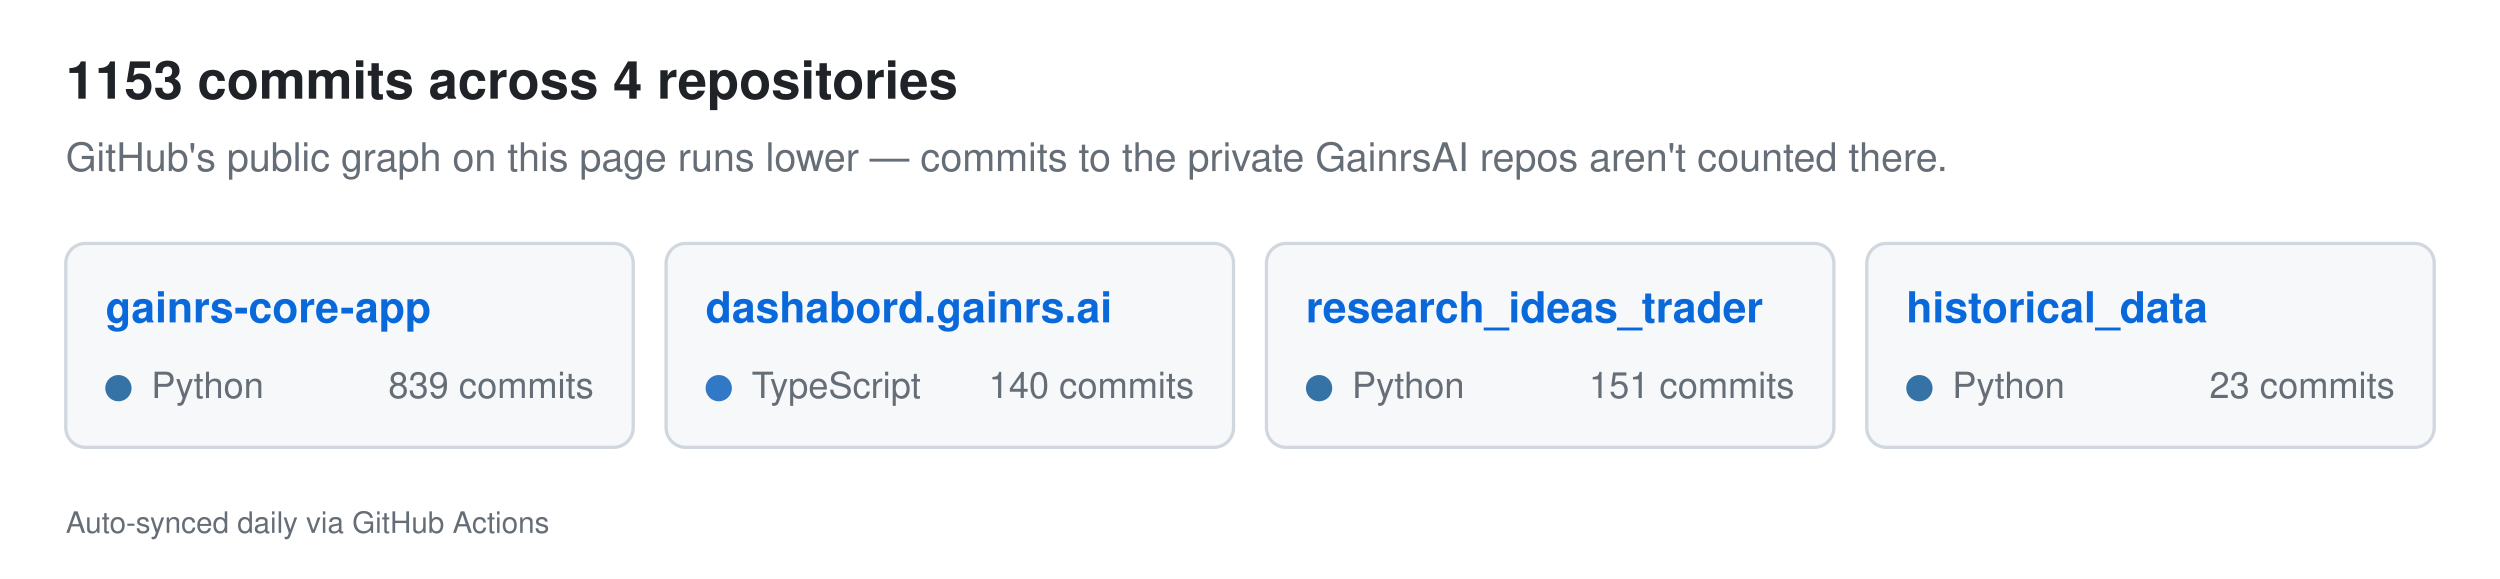
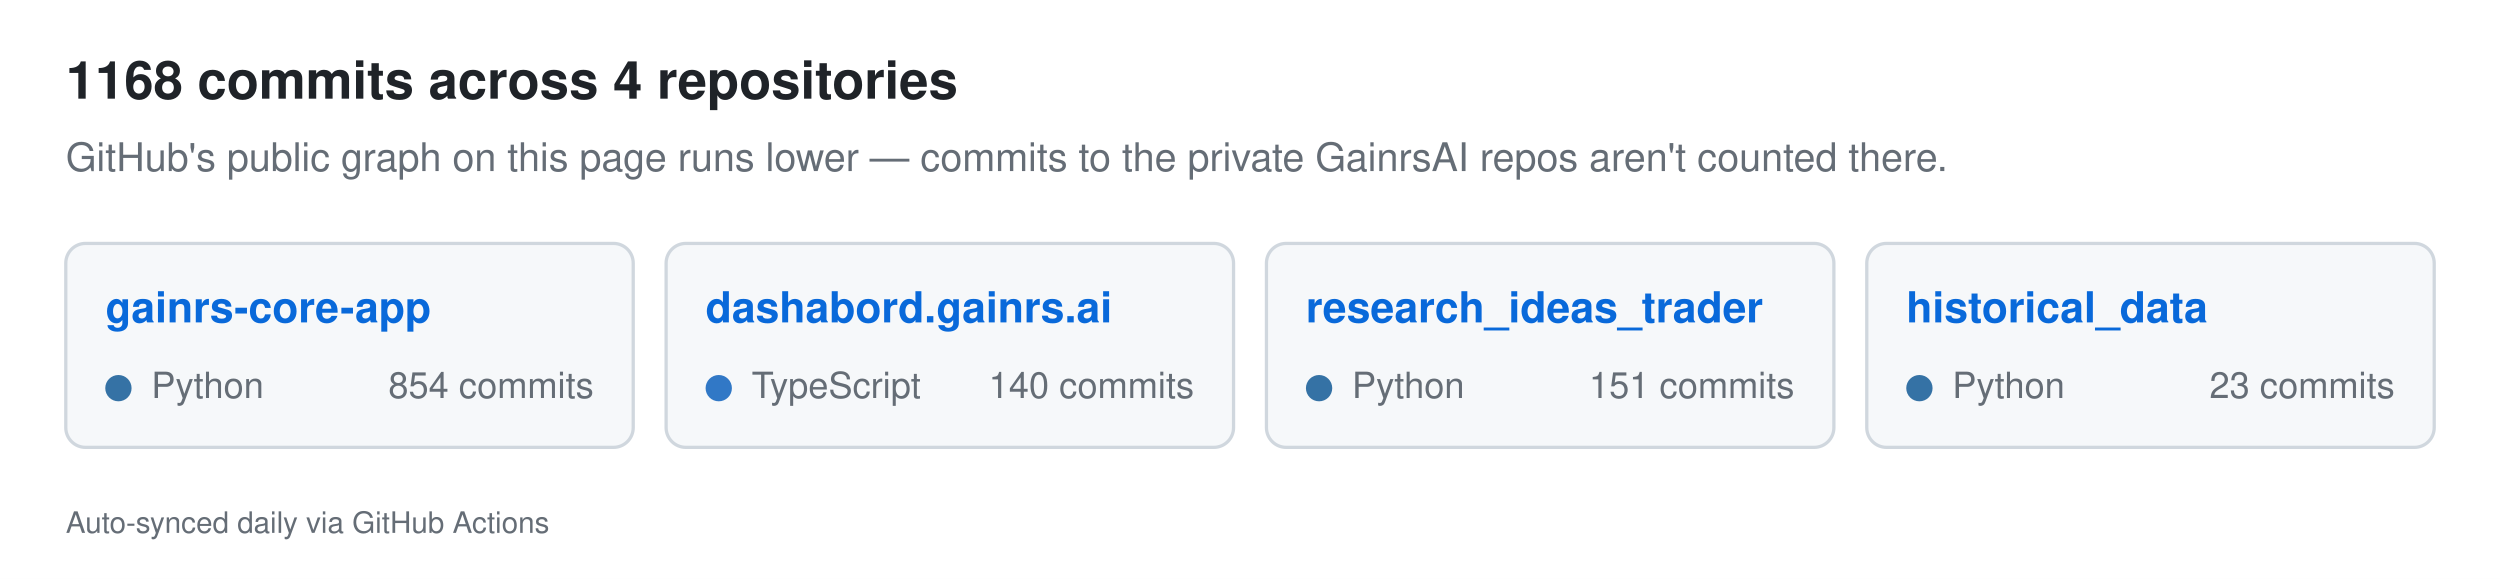
- <svg xmlns="http://www.w3.org/2000/svg" width="760" height="176" viewBox="0 0 760 176" font-family="-apple-system, BlinkMacSystemFont, 'Segoe UI', Helvetica, Arial, sans-serif" role="img" aria-label="1153 commits across 4 repositories">
+ <svg xmlns="http://www.w3.org/2000/svg" width="760" height="176" viewBox="0 0 760 176" font-family="-apple-system, BlinkMacSystemFont, 'Segoe UI', Helvetica, Arial, sans-serif" role="img" aria-label="1168 commits across 4 repositories">
  <rect width="760" height="176" fill="#ffffff" />
-   <text x="20" y="30" font-size="16" font-weight="600" fill="#1f2328">1153 commits across 4 repositories</text>
+   <text x="20" y="30" font-size="16" font-weight="600" fill="#1f2328">1168 commits across 4 repositories</text>
  <text x="20" y="52" font-size="12" fill="#656d76">GitHub's public graph on this page runs lower — commits to the private GainrsAI repos aren't counted there.</text>
  <rect x="20.0" y="74" width="172.5" height="62" rx="6" fill="#f6f8fa" stroke="#d0d7de" />
  <text x="32.0" y="98" font-size="13" font-weight="600" fill="#0969da">gainrs-core-app</text>
  <circle cx="36.0" cy="118" r="4" fill="#3572A5" />
  <text x="46.0" y="121" font-size="11" fill="#656d76">Python</text>
-   <text x="180.5" y="121" font-size="11" fill="#656d76" text-anchor="end">839 commits</text>
+   <text x="180.5" y="121" font-size="11" fill="#656d76" text-anchor="end">854 commits</text>
  <rect x="202.5" y="74" width="172.5" height="62" rx="6" fill="#f6f8fa" stroke="#d0d7de" />
  <text x="214.5" y="98" font-size="13" font-weight="600" fill="#0969da">dashabord.gainrs.ai</text>
  <circle cx="218.5" cy="118" r="4" fill="#3178c6" />
  <text x="228.5" y="121" font-size="11" fill="#656d76">TypeScript</text>
  <text x="363.0" y="121" font-size="11" fill="#656d76" text-anchor="end">140 commits</text>
  <rect x="385.0" y="74" width="172.5" height="62" rx="6" fill="#f6f8fa" stroke="#d0d7de" />
  <text x="397.0" y="98" font-size="13" font-weight="600" fill="#0969da">research_ideas_trader</text>
  <circle cx="401.0" cy="118" r="4" fill="#3572A5" />
  <text x="411.0" y="121" font-size="11" fill="#656d76">Python</text>
  <text x="545.5" y="121" font-size="11" fill="#656d76" text-anchor="end">151 commits</text>
  <rect x="567.5" y="74" width="172.5" height="62" rx="6" fill="#f6f8fa" stroke="#d0d7de" />
  <text x="579.5" y="98" font-size="13" font-weight="600" fill="#0969da">historical_data</text>
  <circle cx="583.5" cy="118" r="4" fill="#3572A5" />
  <text x="593.5" y="121" font-size="11" fill="#656d76">Python</text>
  <text x="728.0" y="121" font-size="11" fill="#656d76" text-anchor="end">23 commits</text>
  <text x="20" y="162" font-size="9" fill="#656d76">Auto-synced daily via GitHub Actions</text>
</svg>
